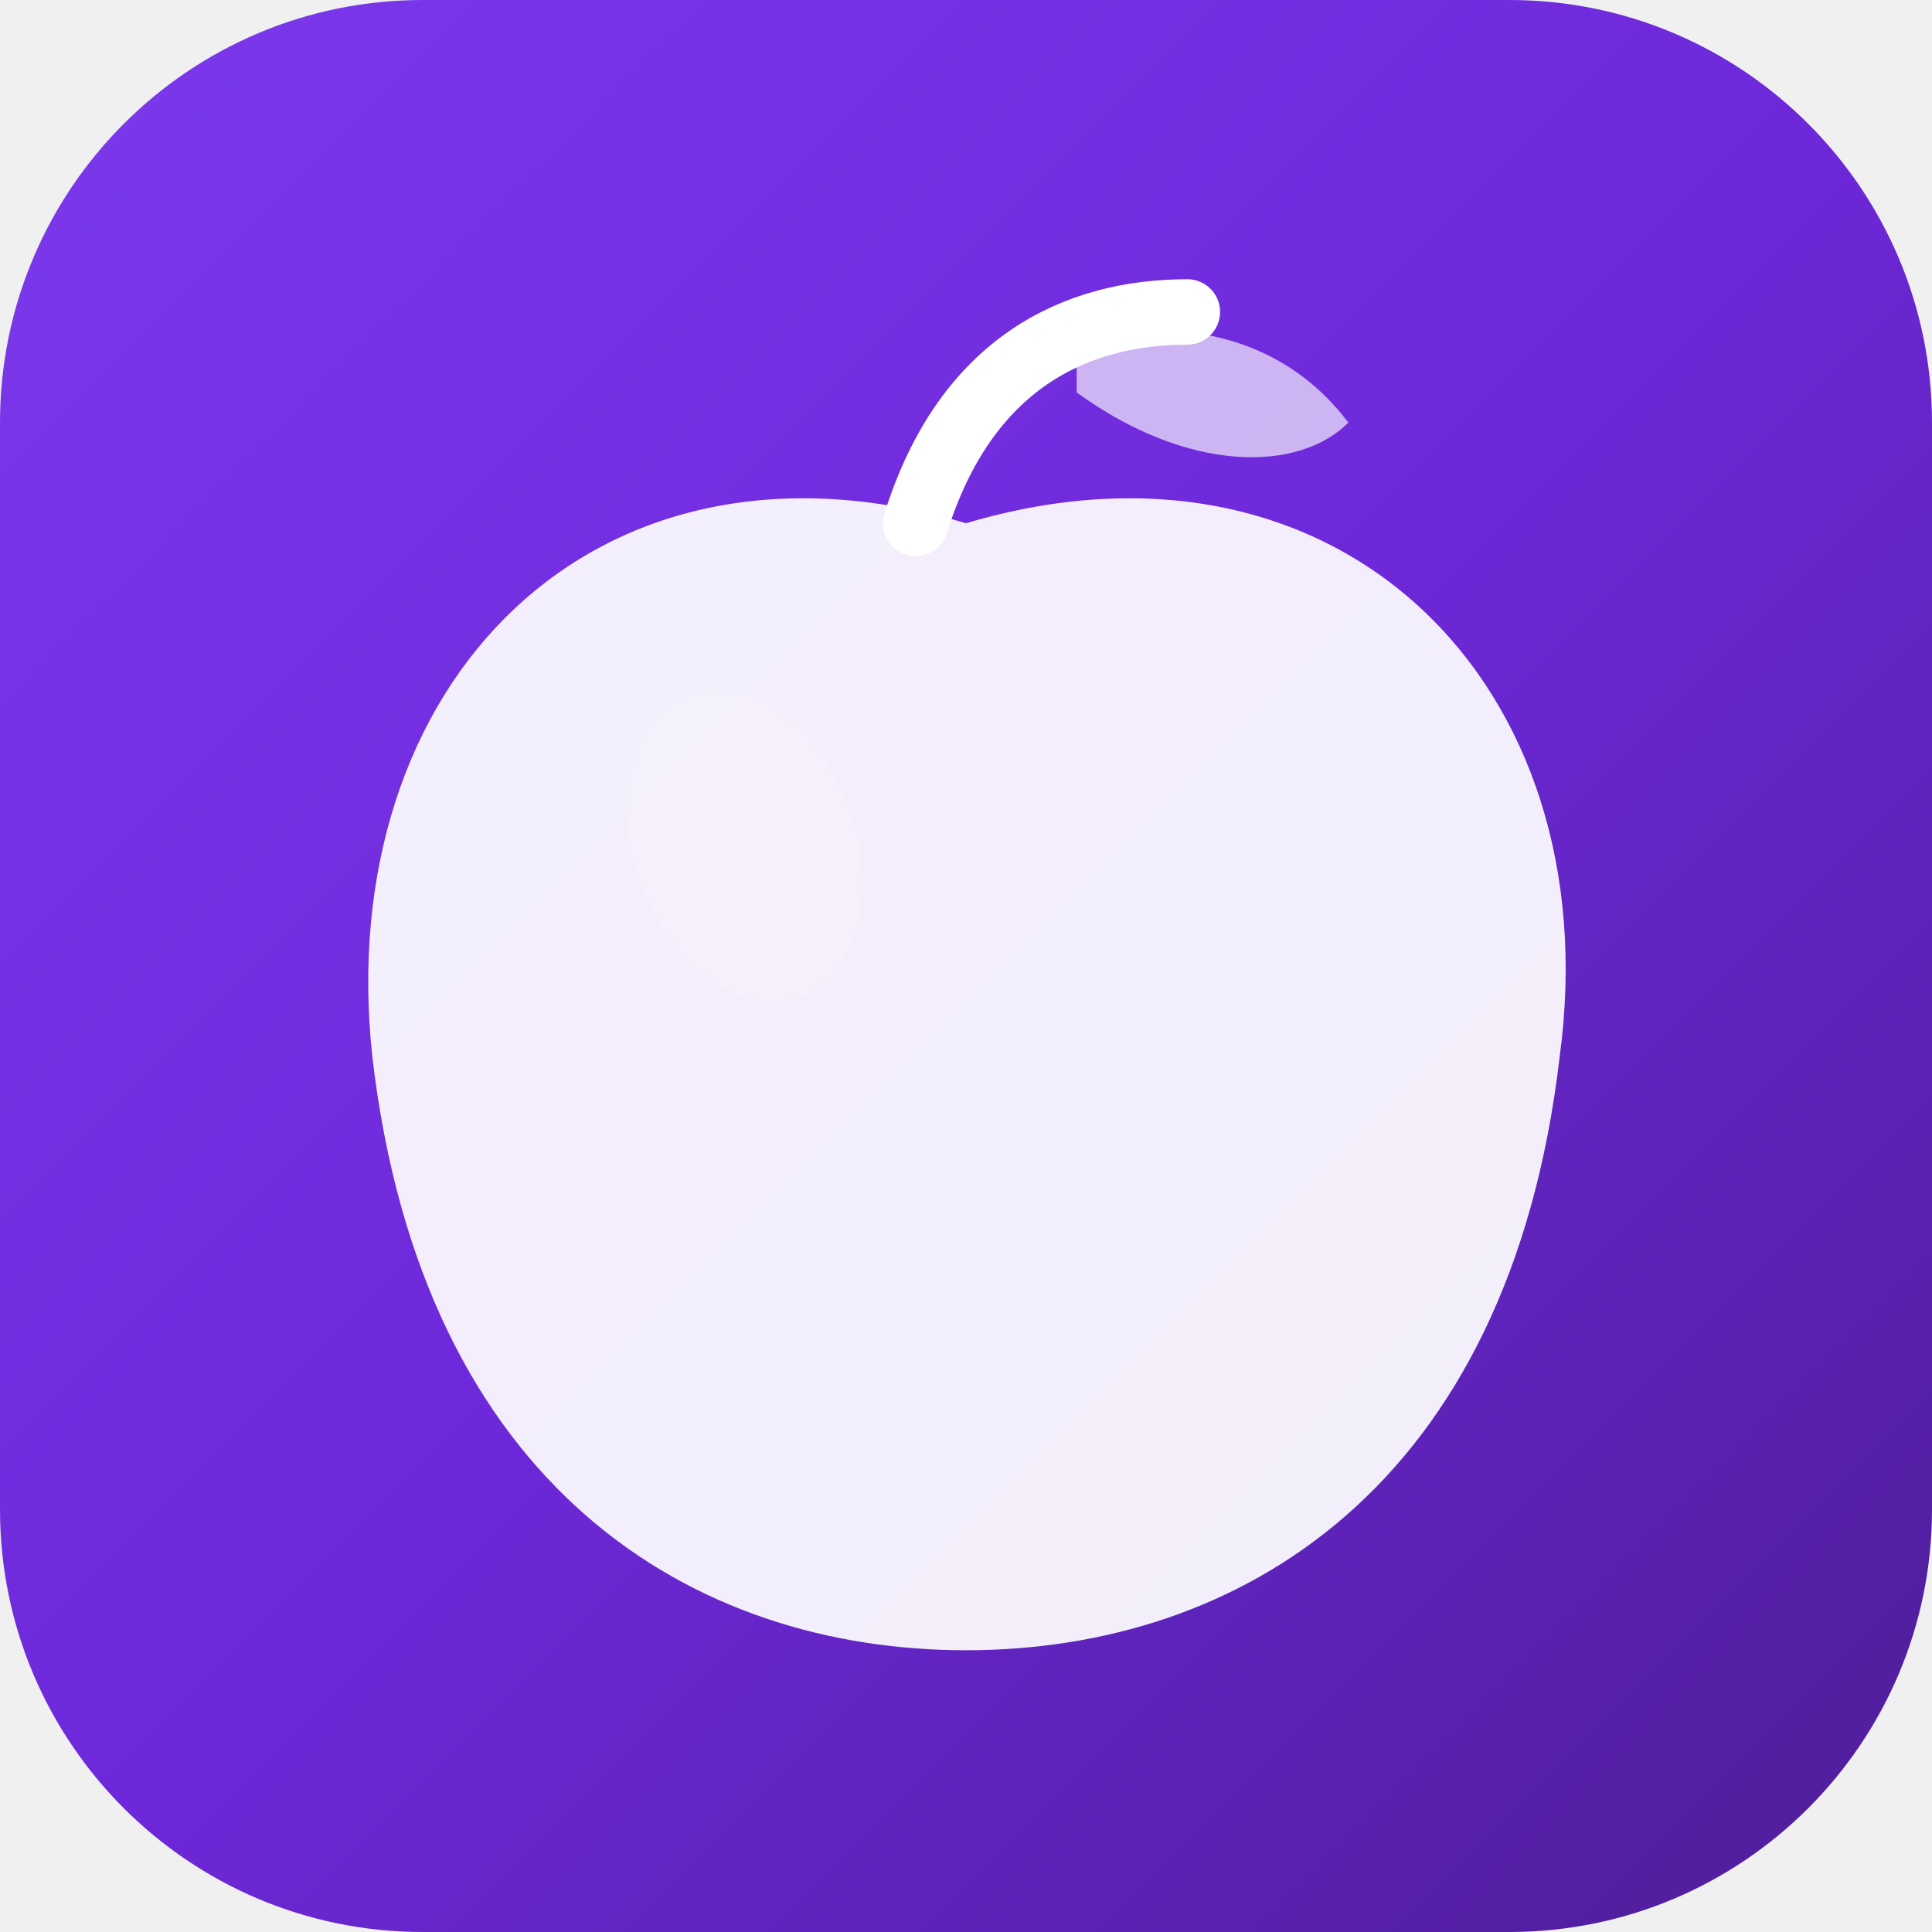
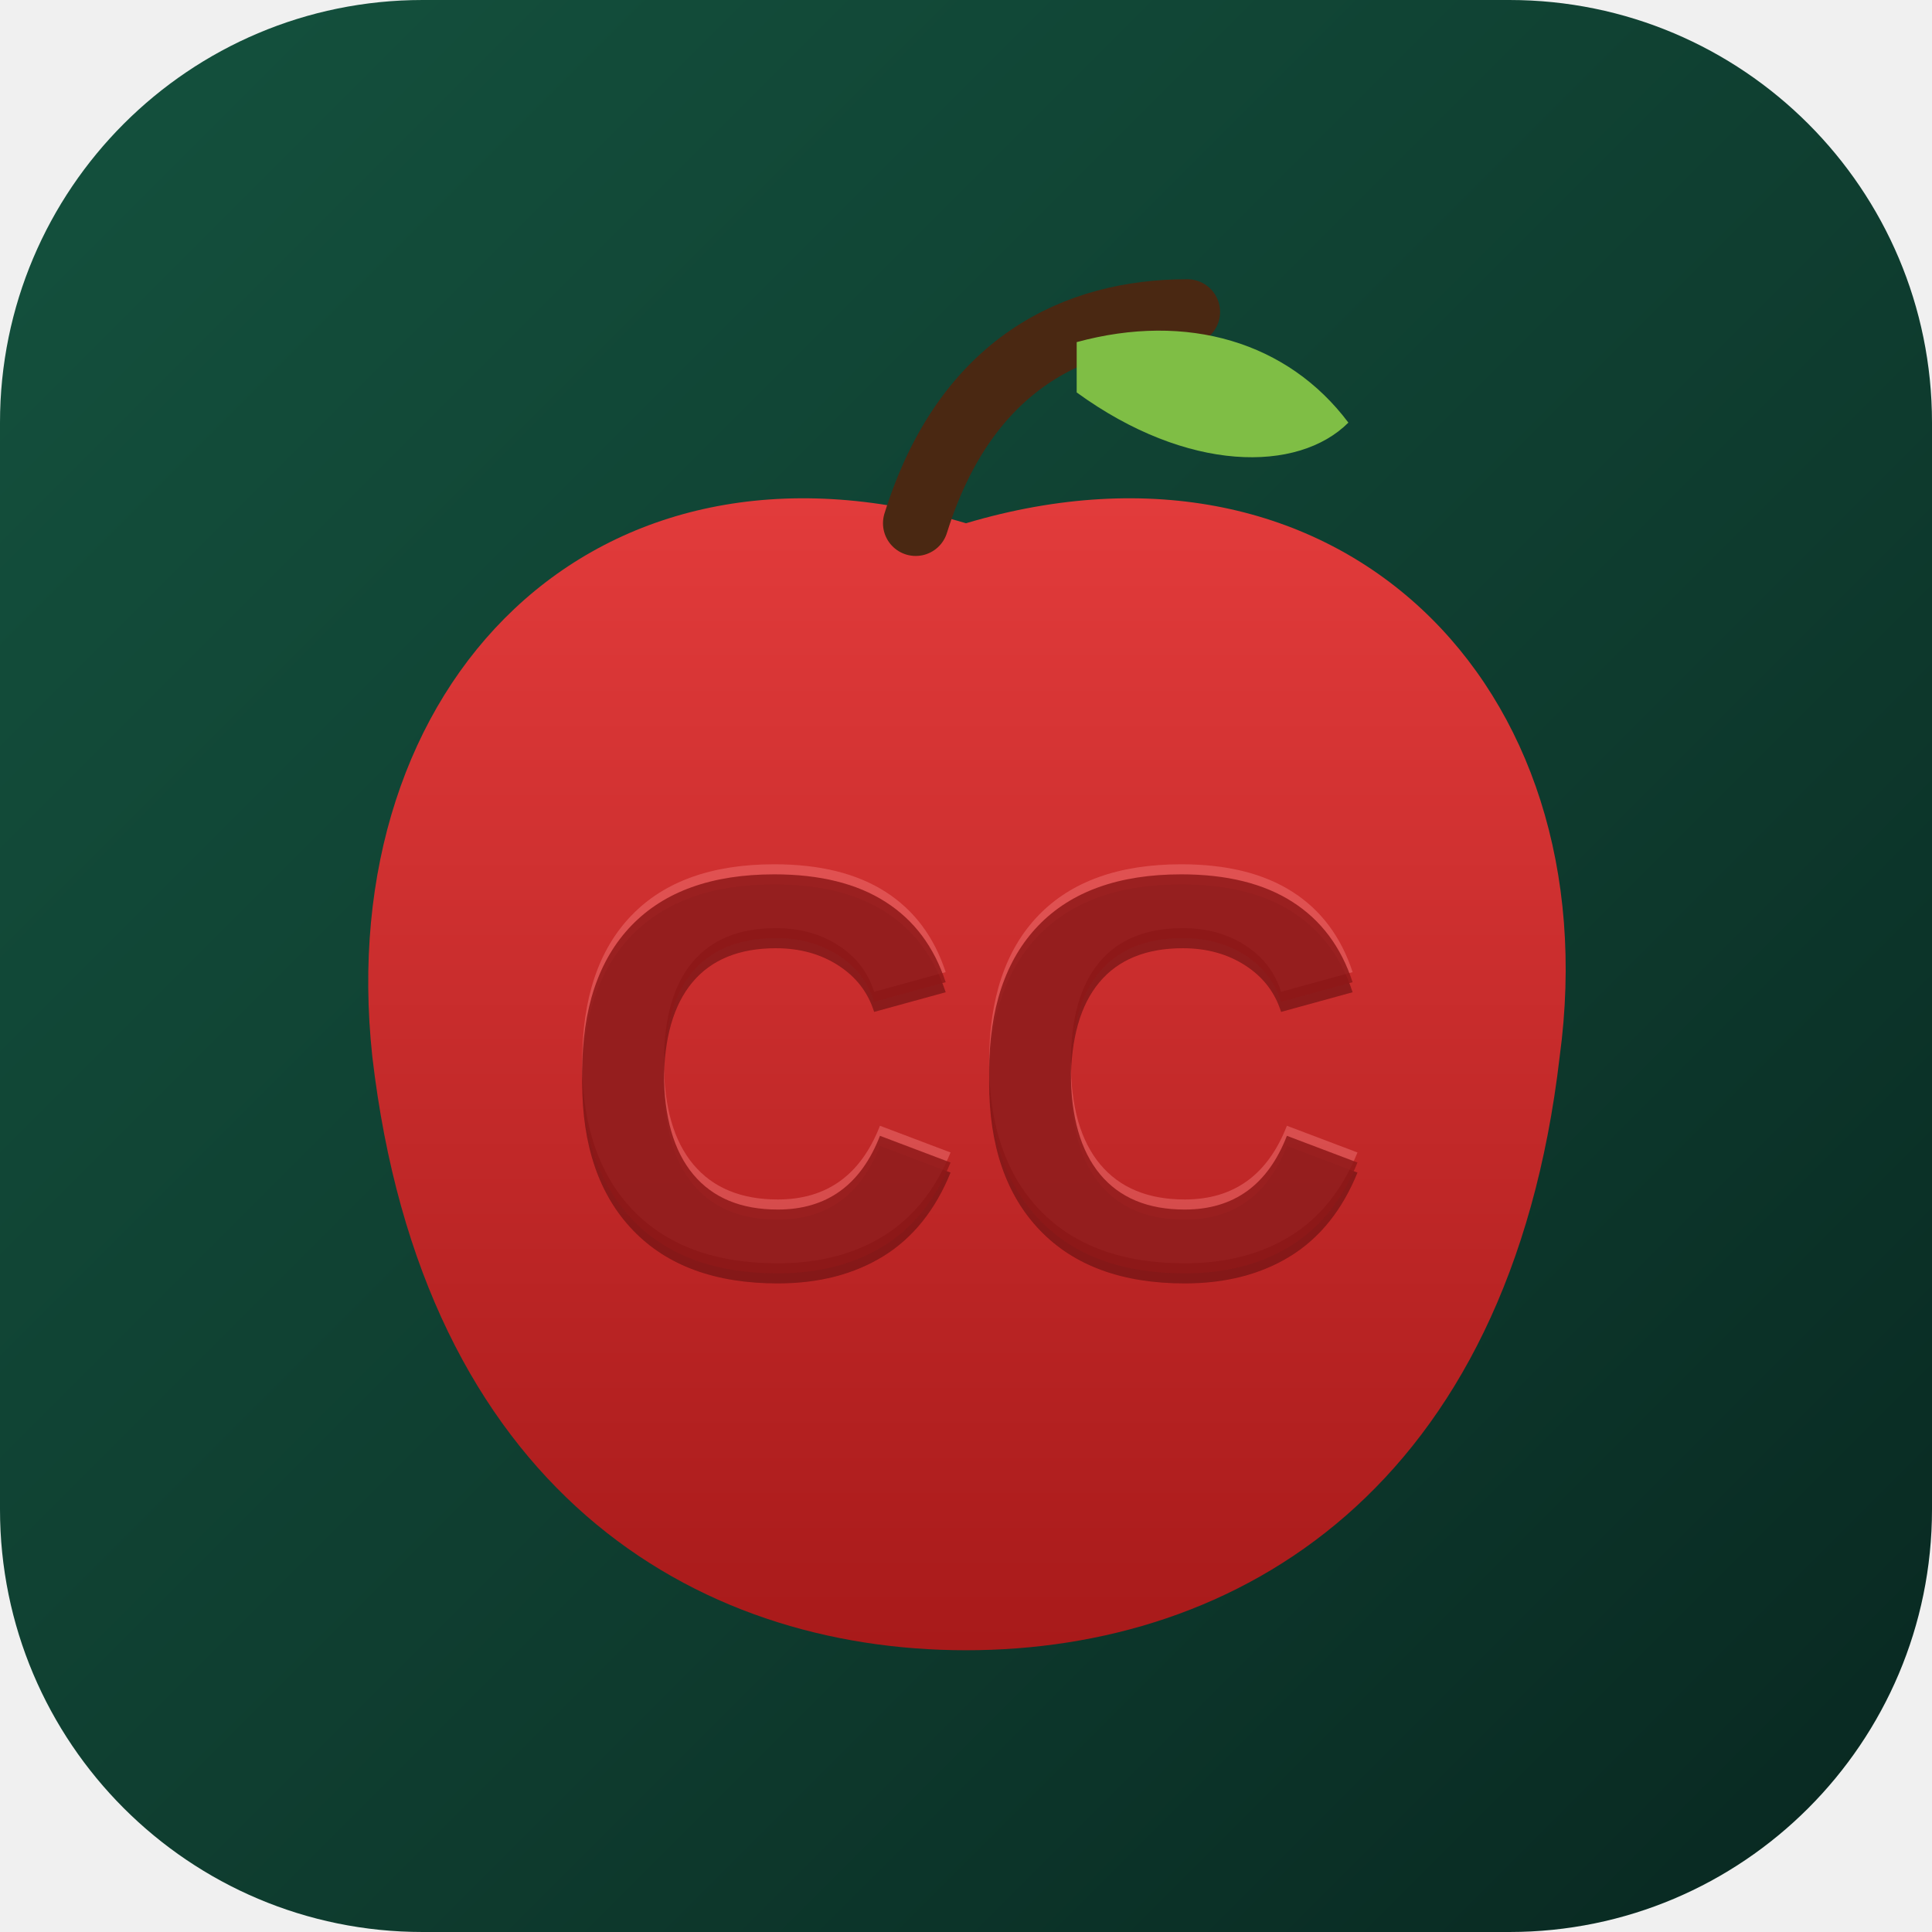
<svg xmlns="http://www.w3.org/2000/svg" width="72" height="72" viewBox="0 0 192 192">
  <defs>
    <linearGradient id="bg" x1="0" y1="0" x2="1" y2="1">
-       <stop offset="0%" stop-color="#7C3AED" />
-       <stop offset="50%" stop-color="#6D28D9" />
-       <stop offset="100%" stop-color="#4C1D95" />
+       <stop offset="0%" stop-color="#14523E" />
+       <stop offset="60%" stop-color="#0E3B2E" />
+       <stop offset="100%" stop-color="#082720" />
    </linearGradient>
+     <linearGradient id="apple" x1="0" y1="0" x2="0" y2="1">
+       <stop offset="0%" stop-color="#E23B3B" />
+       <stop offset="100%" stop-color="#A81A1A" />
+     </linearGradient>
+     <filter id="emboss" x="-20%" y="-20%" width="140%" height="140%">
+       <feGaussianBlur in="SourceAlpha" stdDeviation="0.6" />
+       <feOffset dx="0" dy="1" result="shadow" />
+       <feComponentTransfer>
+         <feFuncA type="linear" slope="0.9" />
+       </feComponentTransfer>
+       <feComposite in2="SourceGraphic" operator="in" />
+     </filter>
  </defs>
  <rect width="192" height="192" rx="42" fill="url(#bg)" />
-   <path d="M96 52c-37-11-63 16-59 53 5 43 32 59 59 59s54-16 59-59c5-37-22-64-59-53z" fill="white" opacity=".92" />
-   <path d="M91 52c5-16 16-21 27-21" stroke="white" stroke-width="6.5" stroke-linecap="round" fill="none" />
-   <path d="M107 34c11-3 21 0 27 8-5 5-16 5-27-3" fill="white" opacity=".65" />
-   <ellipse cx="74" cy="84" rx="11" ry="16" fill="white" opacity=".12" transform="rotate(-20 74 84)" />
+   <path d="M96 52c-37-11-63 16-59 53 5 43 32 59 59 59s54-16 59-59c5-37-22-64-59-53z" fill="url(#apple)" />
+   <path d="M91 52c5-16 16-21 27-21" stroke="#4A2812" stroke-width="6.5" stroke-linecap="round" fill="none" />
+   <path d="M107 34c11-3 21 0 27 8-5 5-16 5-27-3" fill="#7FBE45" />
+   <g font-family="-apple-system, 'SF Pro Display', 'Helvetica Neue', Arial, sans-serif" font-weight="900" font-size="56" text-anchor="middle">
+     <text x="96" y="127" fill="#5A0C0C" opacity=".55">CC</text>
+     <text x="96" y="125" fill="#F47A7A" opacity=".45">CC</text>
+     <text x="96" y="126" fill="#8E1818" opacity=".85">CC</text>
+   </g>
</svg>
